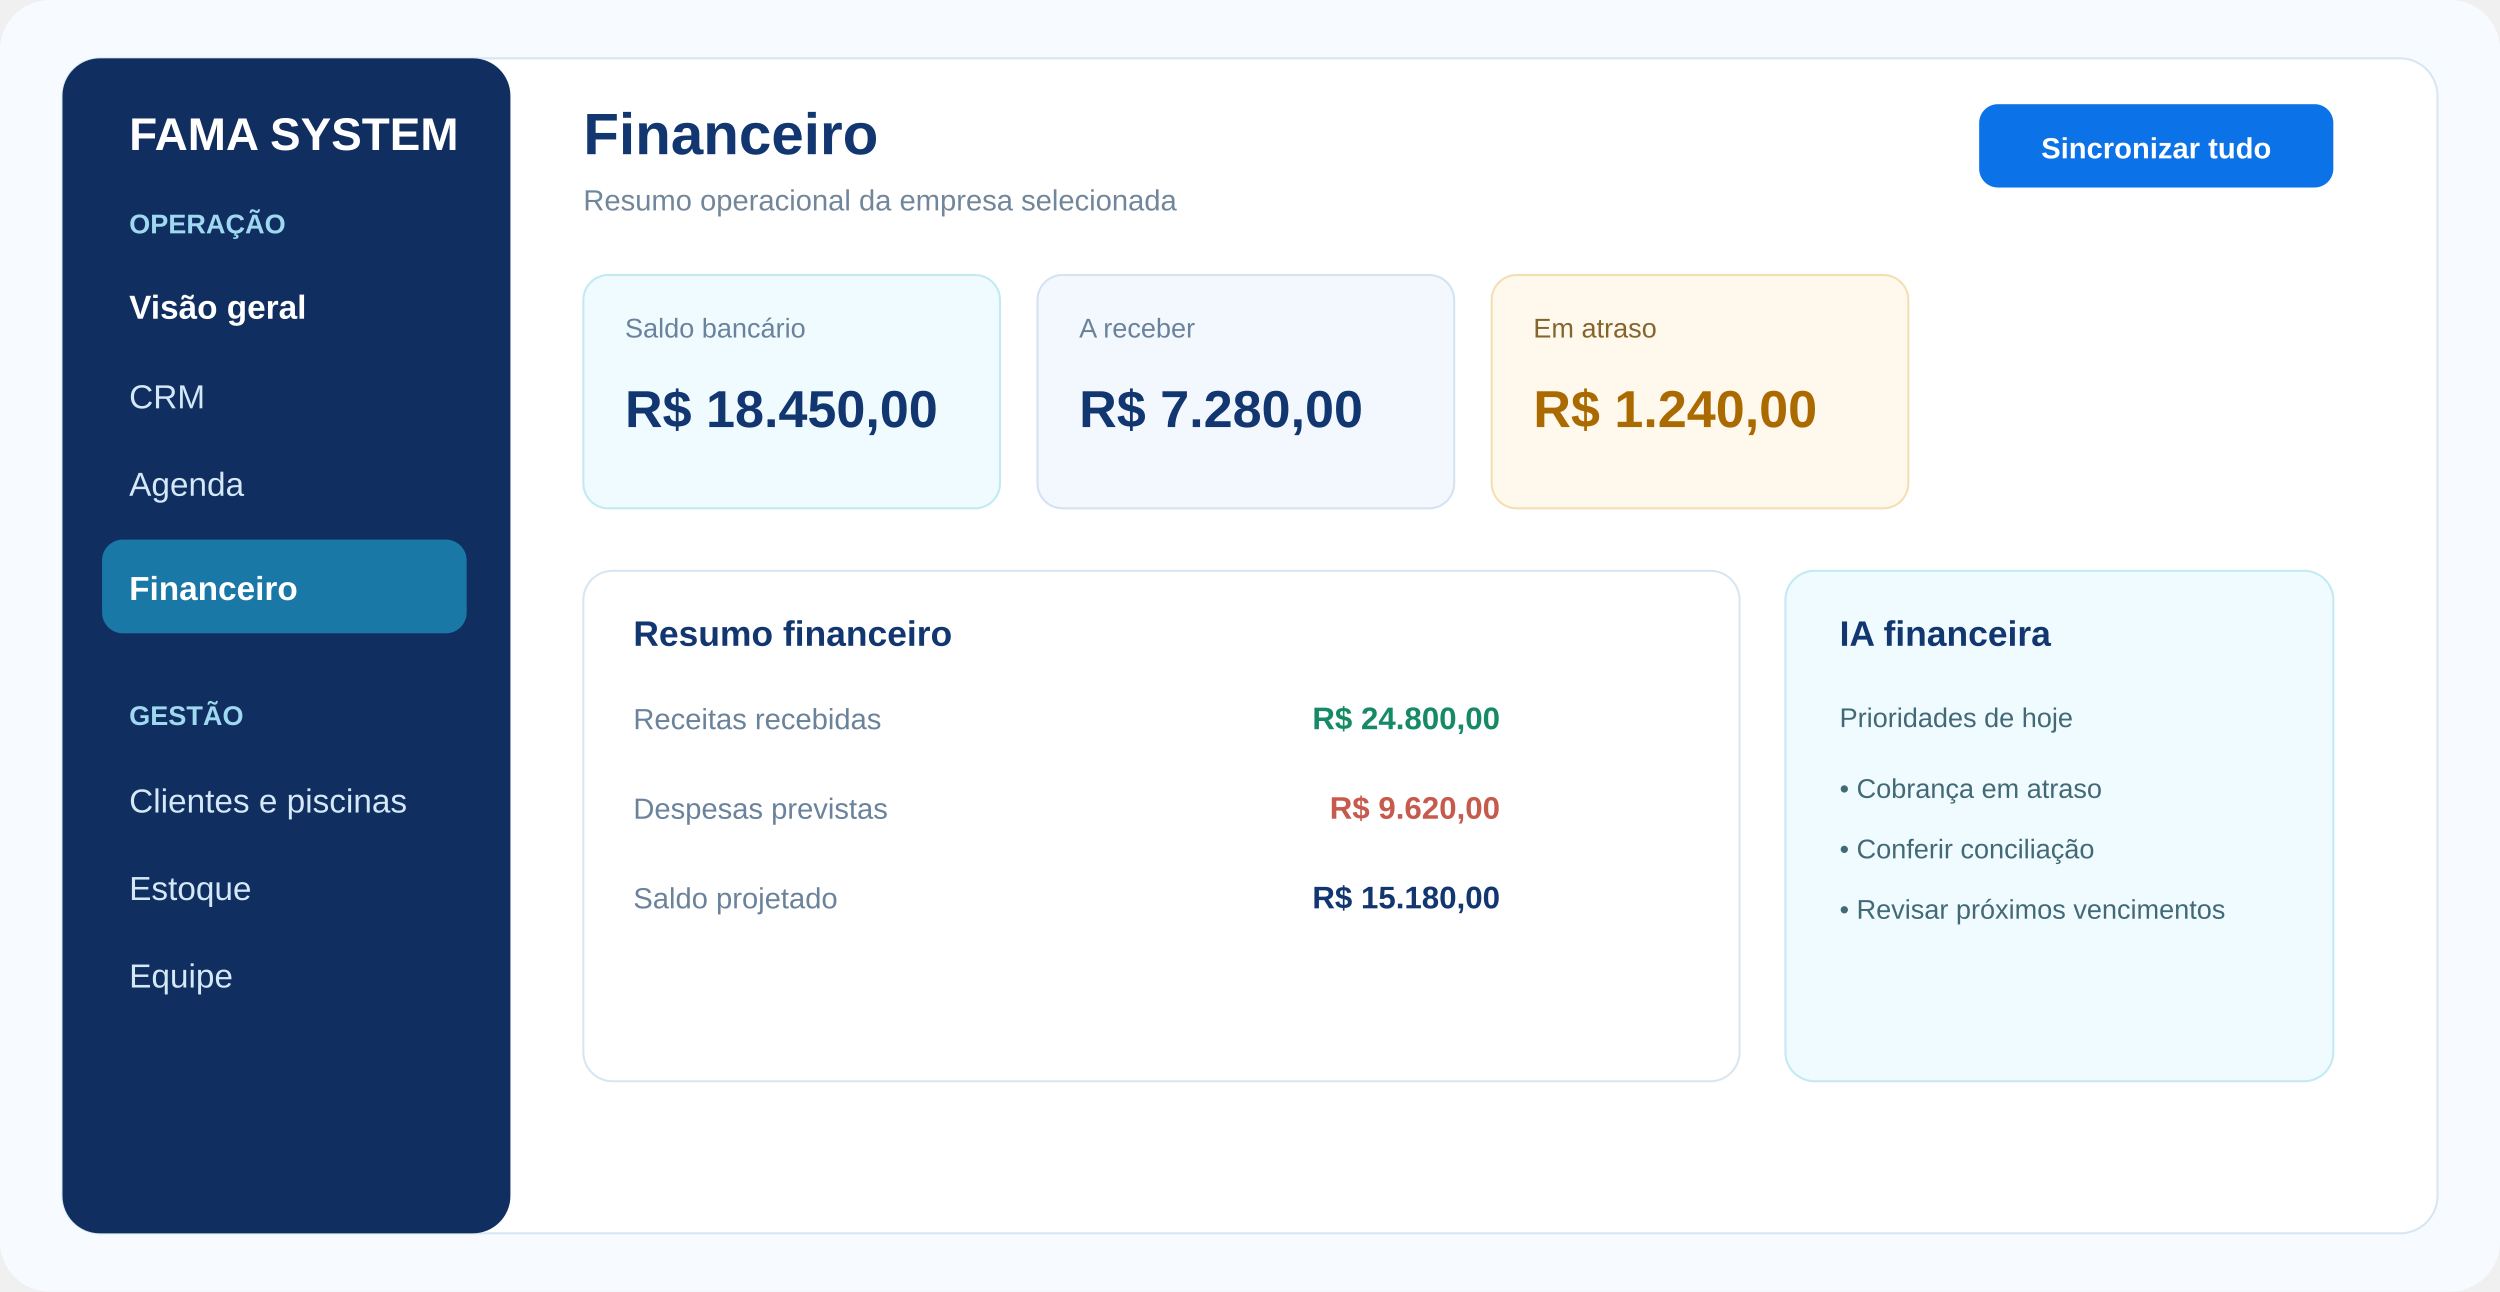
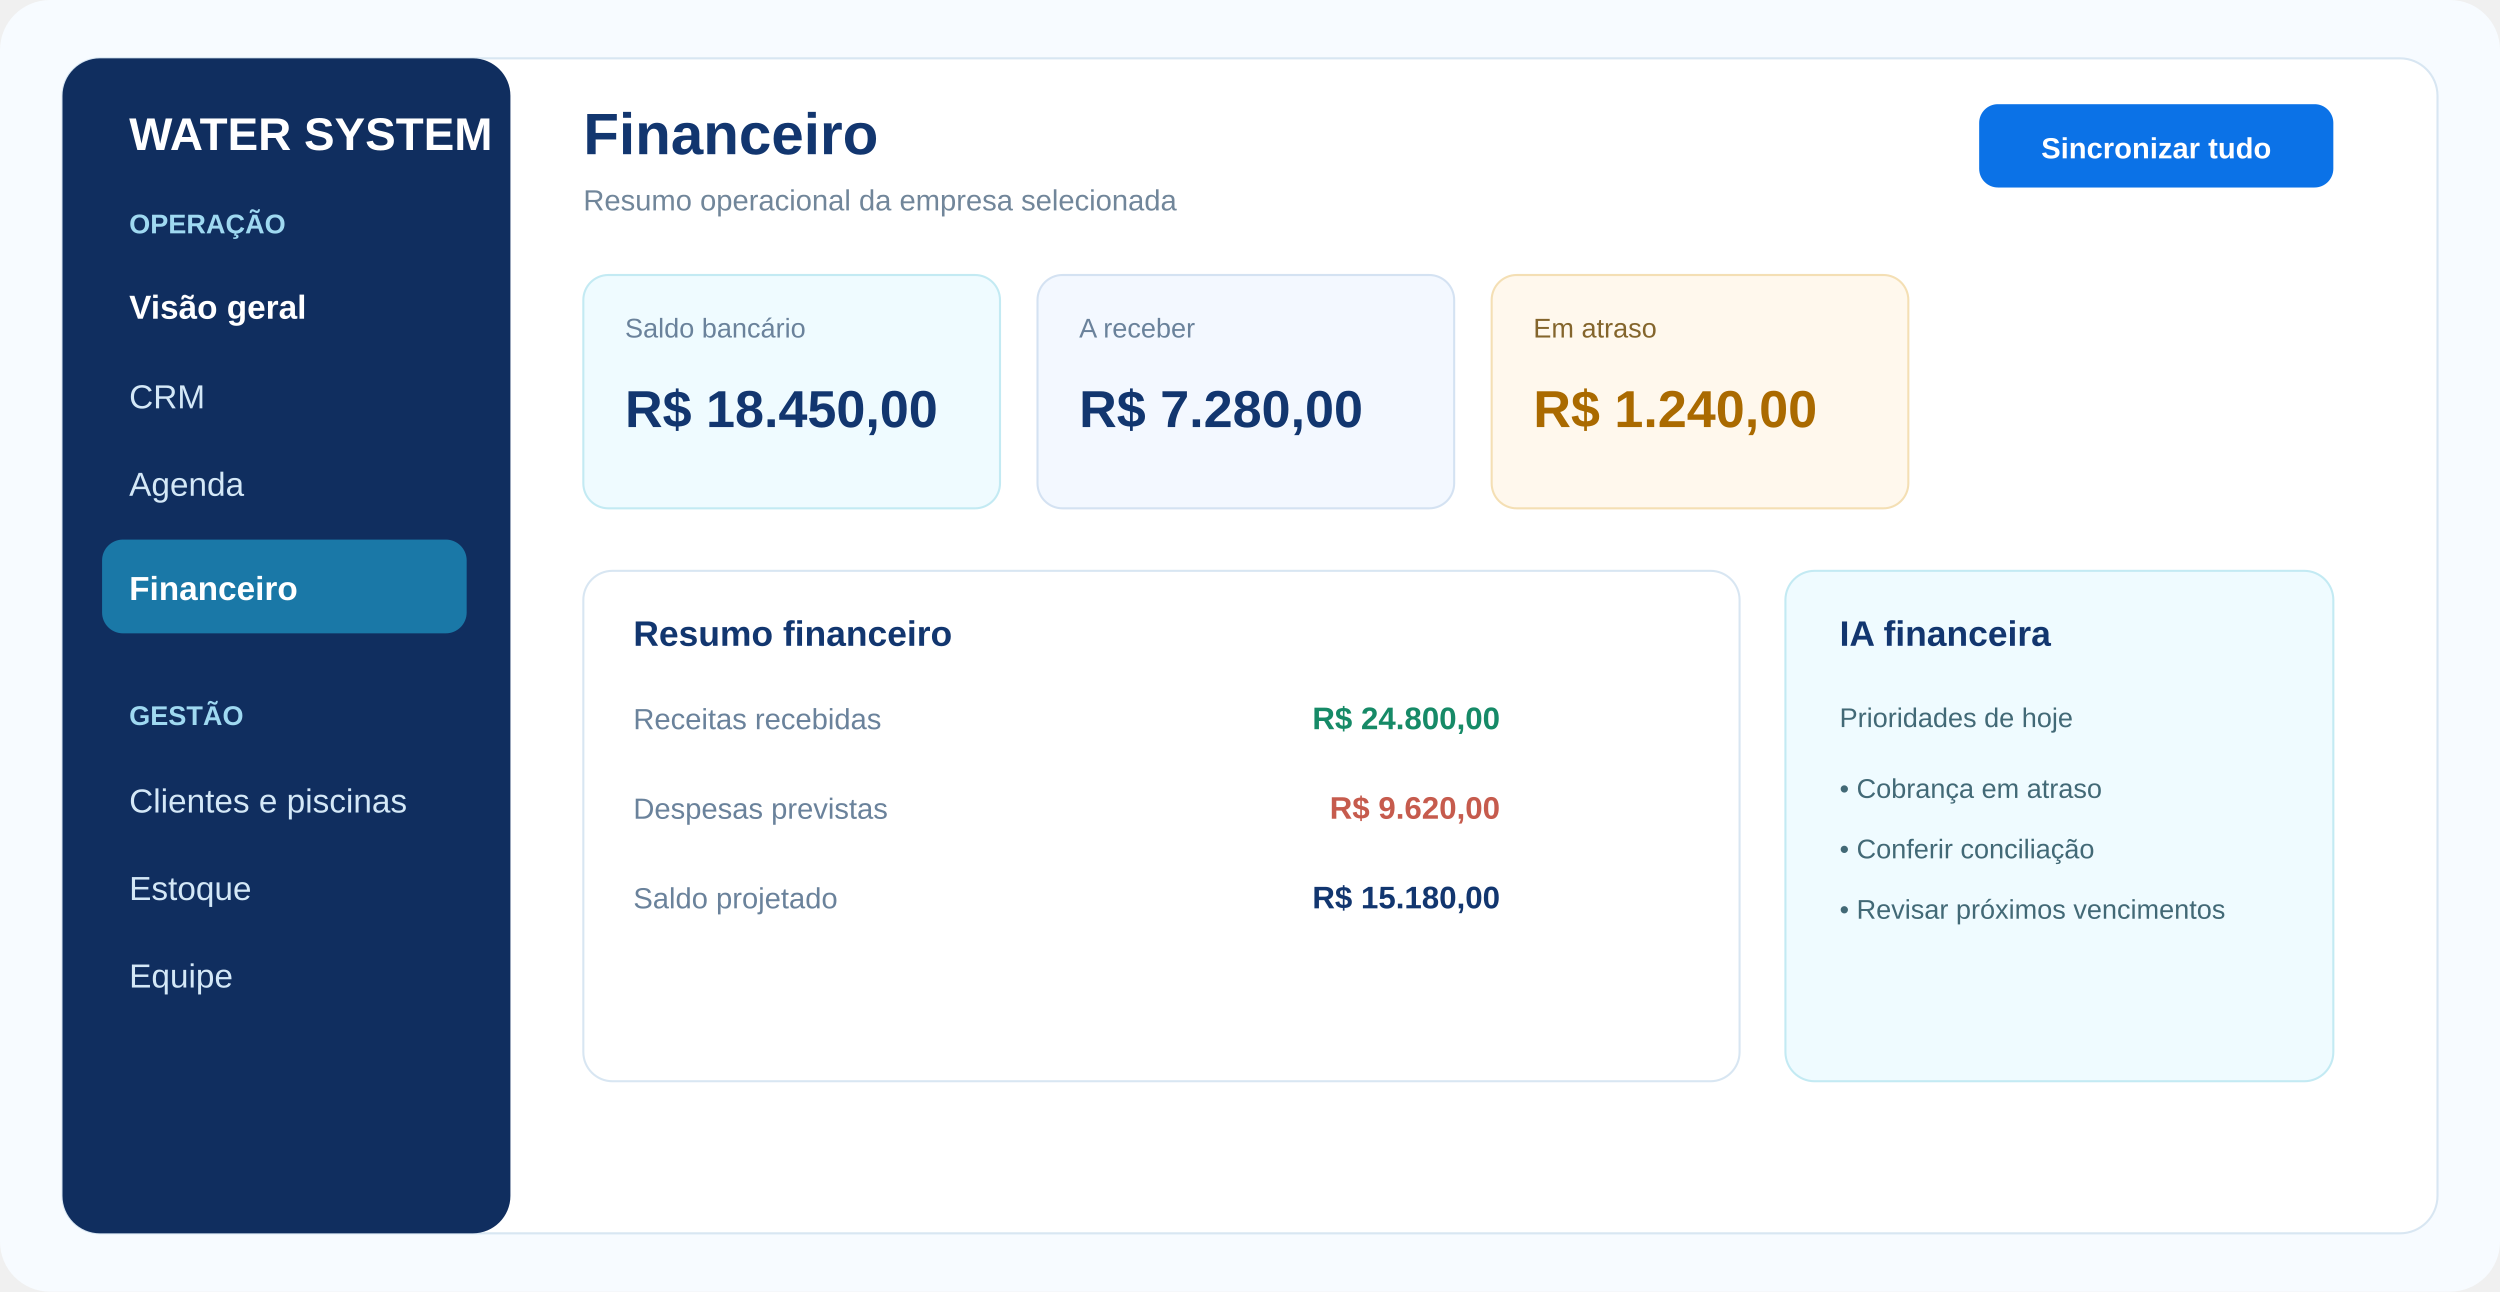
<svg xmlns="http://www.w3.org/2000/svg" viewBox="0 0 1200 620" role="img" aria-labelledby="title desc">
  <rect width="1200" height="620" rx="24" fill="#f7fbff" />
  <rect x="30" y="28" width="1140" height="564" rx="18" fill="#fff" stroke="#d8e6f2" />
  <rect x="30" y="28" width="215" height="564" rx="18" fill="#102e5f" />
-   <text x="62" y="72" fill="#fff" font-family="Arial,sans-serif" font-size="22" font-weight="800">FAMA SYSTEM</text>
+   <text x="62" y="72" fill="#fff" font-family="Arial,sans-serif" font-size="22" font-weight="800">WATER SYSTEM</text>
  <text x="62" y="112" fill="#9fd9f1" font-family="Arial,sans-serif" font-size="13" font-weight="700">OPERAÇÃO</text>
  <text x="62" y="153" fill="#fff" font-family="Arial,sans-serif" font-size="16" font-weight="700">Visão geral</text>
  <text x="62" y="196" fill="#d4e8f7" font-family="Arial,sans-serif" font-size="16">CRM</text>
  <text x="62" y="238" fill="#d4e8f7" font-family="Arial,sans-serif" font-size="16">Agenda</text>
  <rect x="49" y="259" width="175" height="45" rx="10" fill="#1a78a7" />
  <text x="62" y="288" fill="#fff" font-family="Arial,sans-serif" font-size="16" font-weight="700">Financeiro</text>
  <text x="62" y="348" fill="#9fd9f1" font-family="Arial,sans-serif" font-size="13" font-weight="700">GESTÃO</text>
  <text x="62" y="390" fill="#d4e8f7" font-family="Arial,sans-serif" font-size="16">Clientes e piscinas</text>
  <text x="62" y="432" fill="#d4e8f7" font-family="Arial,sans-serif" font-size="16">Estoque</text>
  <text x="62" y="474" fill="#d4e8f7" font-family="Arial,sans-serif" font-size="16">Equipe</text>
  <text x="280" y="74" fill="#12366f" font-family="Arial,sans-serif" font-size="28" font-weight="800">Financeiro</text>
  <text x="280" y="101" fill="#71869a" font-family="Arial,sans-serif" font-size="14">Resumo operacional da empresa selecionada</text>
  <rect x="950" y="50" width="170" height="40" rx="9" fill="#0b72e7" />
  <text x="1035" y="76" fill="#fff" font-family="Arial,sans-serif" font-size="14" font-weight="800" text-anchor="middle">Sincronizar tudo</text>
  <g font-family="Arial,sans-serif">
    <rect x="280" y="132" width="200" height="112" rx="12" fill="#effbff" stroke="#c3eaf3" />
    <text x="300" y="162" fill="#6a829b" font-size="13">Saldo bancário</text>
    <text x="300" y="205" fill="#12366f" font-size="25" font-weight="800">R$ 18.450,00</text>
    <rect x="498" y="132" width="200" height="112" rx="12" fill="#f3f8ff" stroke="#d4e2f2" />
    <text x="518" y="162" fill="#6a829b" font-size="13">A receber</text>
    <text x="518" y="205" fill="#12366f" font-size="25" font-weight="800">R$ 7.280,00</text>
    <rect x="716" y="132" width="200" height="112" rx="12" fill="#fff8ed" stroke="#f4dfb4" />
    <text x="736" y="162" fill="#84652c" font-size="13">Em atraso</text>
    <text x="736" y="205" fill="#aa6a00" font-size="25" font-weight="800">R$ 1.240,00</text>
  </g>
  <rect x="280" y="274" width="555" height="245" rx="14" fill="#fff" stroke="#d8e6f2" />
  <text x="304" y="310" fill="#12366f" font-family="Arial,sans-serif" font-size="17" font-weight="800">Resumo financeiro</text>
  <text x="304" y="350" fill="#6a829b" font-family="Arial,sans-serif" font-size="14">Receitas recebidas</text>
  <text x="720" y="350" fill="#168a67" font-family="Arial,sans-serif" font-size="15" font-weight="700" text-anchor="end">R$ 24.800,00</text>
  <text x="304" y="393" fill="#6a829b" font-family="Arial,sans-serif" font-size="14">Despesas previstas</text>
  <text x="720" y="393" fill="#c65b4d" font-family="Arial,sans-serif" font-size="15" font-weight="700" text-anchor="end">R$ 9.620,00</text>
  <text x="304" y="436" fill="#6a829b" font-family="Arial,sans-serif" font-size="14">Saldo projetado</text>
  <text x="720" y="436" fill="#12366f" font-family="Arial,sans-serif" font-size="15" font-weight="700" text-anchor="end">R$ 15.180,00</text>
  <rect x="857" y="274" width="263" height="245" rx="14" fill="#effbff" stroke="#c3eaf3" />
  <text x="883" y="310" fill="#12366f" font-family="Arial,sans-serif" font-size="17" font-weight="800">IA financeira</text>
  <text x="883" y="349" fill="#426976" font-family="Arial,sans-serif" font-size="13">Prioridades de hoje</text>
  <text x="883" y="383" fill="#426976" font-family="Arial,sans-serif" font-size="13">• Cobrança em atraso</text>
  <text x="883" y="412" fill="#426976" font-family="Arial,sans-serif" font-size="13">• Conferir conciliação</text>
  <text x="883" y="441" fill="#426976" font-family="Arial,sans-serif" font-size="13">• Revisar próximos vencimentos</text>
</svg>
